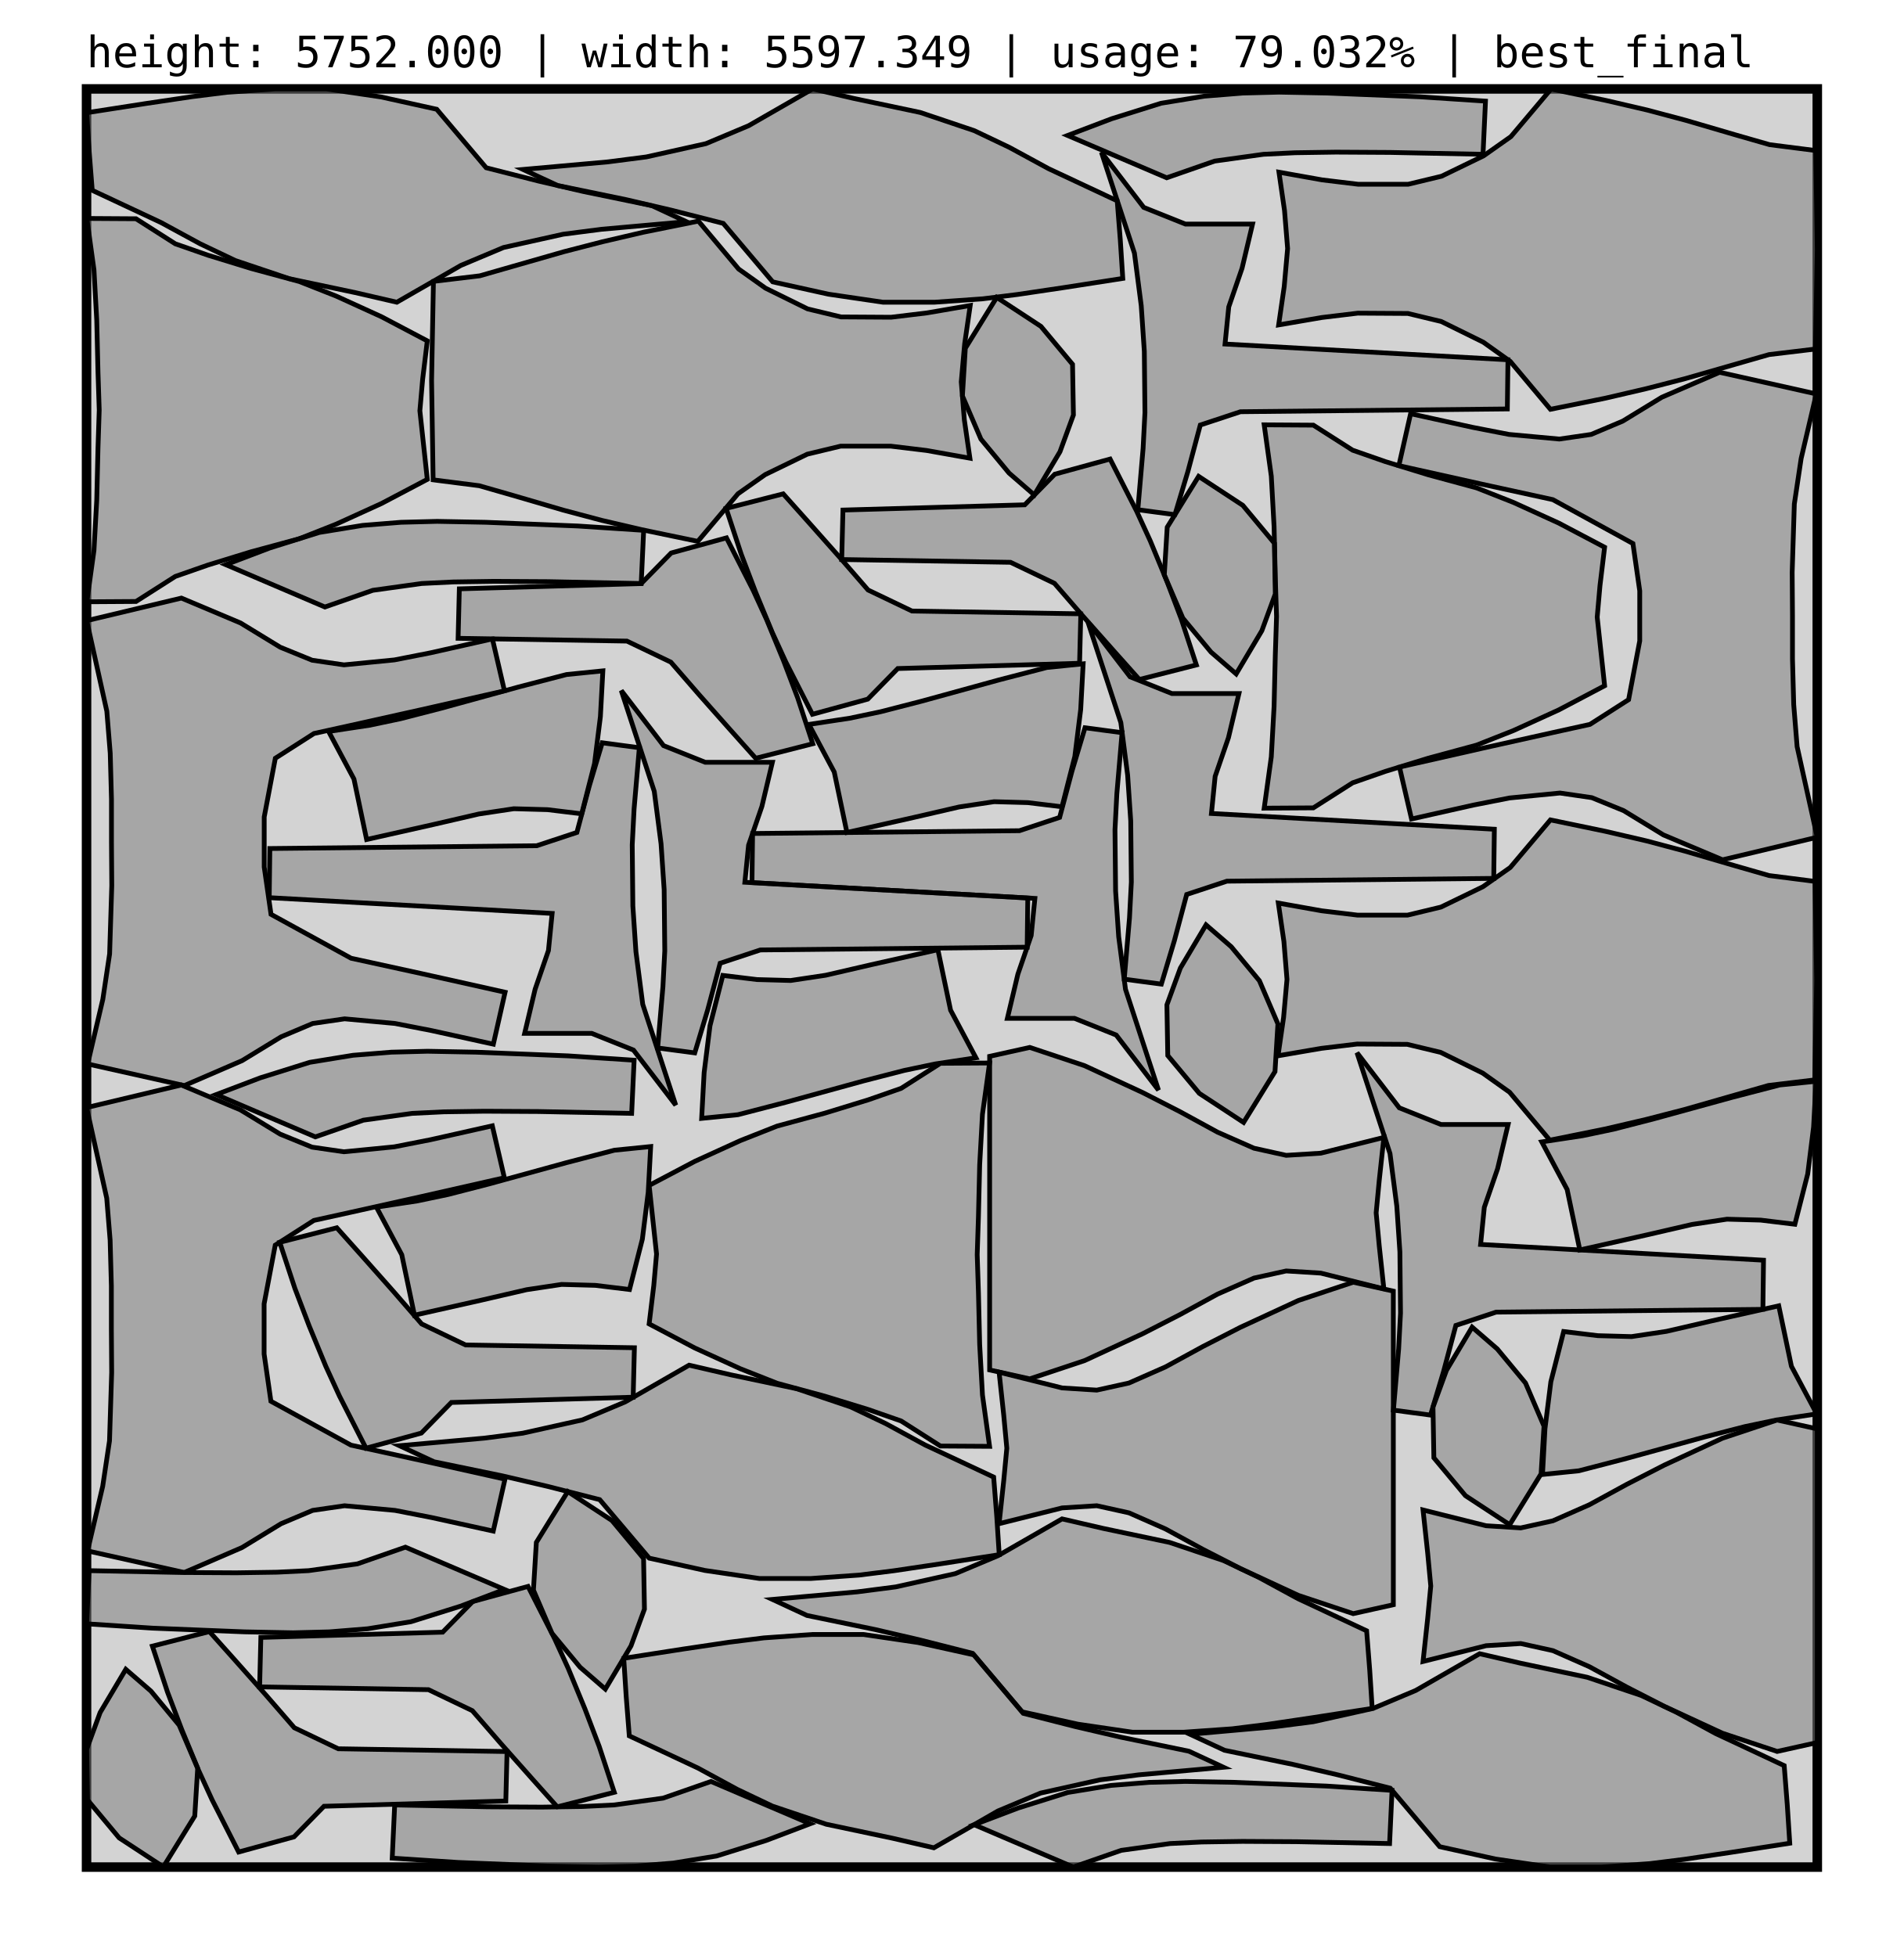
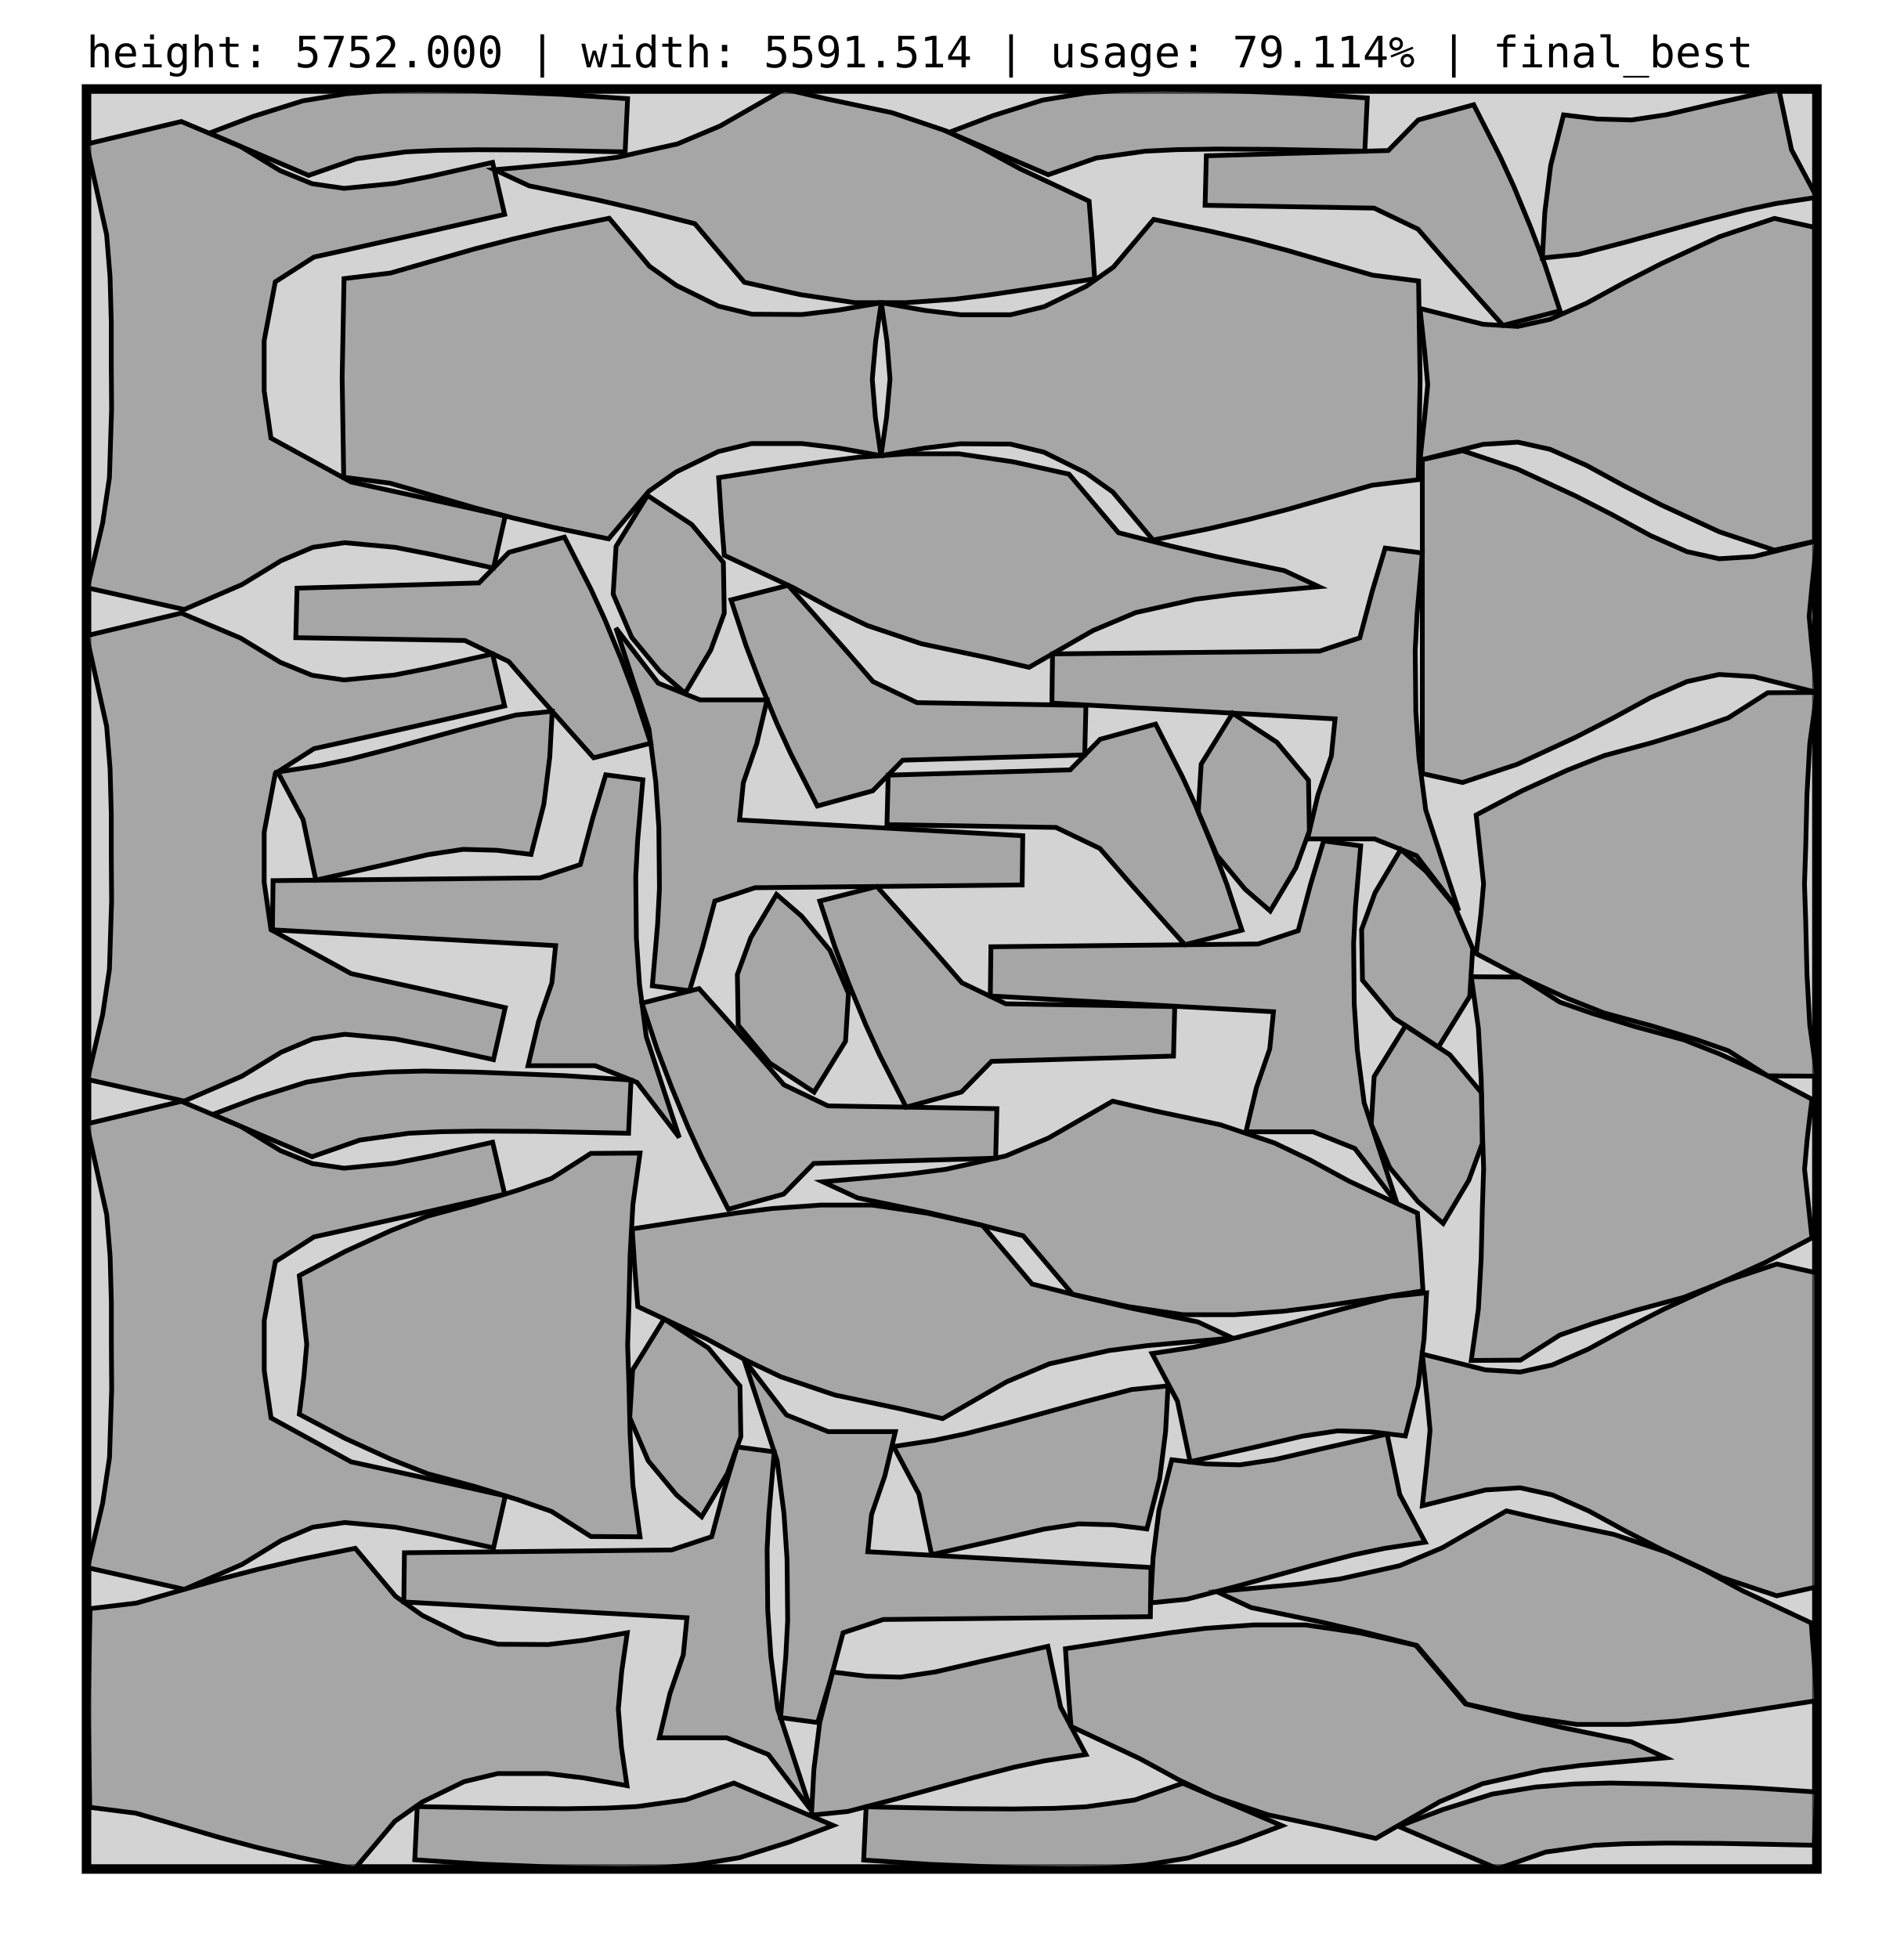
- <svg xmlns="http://www.w3.org/2000/svg" xmlns:xlink="http://www.w3.org/1999/xlink" viewBox="-279.868 -287.6 6157.084 6327.2">
+ <svg xmlns="http://www.w3.org/2000/svg" xmlns:xlink="http://www.w3.org/1999/xlink" viewBox="-279.576 -287.6 6150.665 6327.2">
  <g id="bin_0">
-     <path d="M0,0 L5597.349,0 L5597.349,5752 L0,5752 z" fill="#D3D3D3" stroke="black" stroke-width="30.785" />
+     <path d="M0,0 L5591.514,0 L5591.514,5752 L0,5752 z" fill="#D3D3D3" stroke="black" stroke-width="30.753" />
  </g>
  <g id="items">
    <defs>
      <g id="item_0">
-         <path d="M0,0 L-5,-321 L1,-642 L151,-660 L259,-691 L423,-738 L547,-770 L680,-801 L858,-837 L988,-682 L1075,-620 L1211,-553 L1319,-527 L1481,-526 L1597,-540 L1737,-564 L1719,-440 L1708,-317 L1718,-194 L1736,-70 L1596,-95 L1480,-109 L1318,-109 L1210,-83 L1074,-17 L986,45 L856,199 L678,162 L545,131 L421,98 L257,50 L149,19 z" fill="#7A7A7A" fill-opacity="0.5" fill-rule="nonzero" stroke="black" stroke-width="15.393" />
+         <path d="M0,0 L-5,-321 L1,-642 L151,-660 L259,-691 L423,-738 L547,-770 L680,-801 L858,-837 L988,-682 L1075,-620 L1211,-553 L1319,-527 L1481,-526 L1597,-540 L1737,-564 L1719,-440 L1708,-317 L1718,-194 L1736,-70 L1596,-95 L1480,-109 L1318,-109 L1210,-83 L1074,-17 L986,45 L856,199 L678,162 L545,131 L421,98 L257,50 L149,19 z" fill="#7A7A7A" fill-opacity="0.5" fill-rule="nonzero" stroke="black" stroke-width="15.377" />
      </g>
      <g id="item_1">
-         <path d="M0,0 L8,-148 L26.962,-299.698 L68.443,-462.432 L179,-449 L288,-446 L401,-463 L548,-497 L764.016,-545.562 L805,-350 L887,-196 L755,-176 L655,-155 L523,-121 L272,-52 L117.453,-11.877 z" fill="#7A7A7A" fill-opacity="0.5" fill-rule="nonzero" stroke="black" stroke-width="15.393" />
+         <path d="M0,0 L8,-148 L26.962,-299.698 L68.443,-462.432 L179,-449 L288,-446 L401,-463 L548,-497 L764.016,-545.562 L805,-350 L887,-196 L755,-176 L655,-155 L523,-121 L272,-52 L117.453,-11.877 z" fill="#7A7A7A" fill-opacity="0.5" fill-rule="nonzero" stroke="black" stroke-width="15.377" />
      </g>
      <g id="item_2">
-         <path d="M-159,-185 L-328,-228 L-474,-262 L-694.846,-307.571 L-806.645,-359.478 L-532,-384 L-408,-400 L-215,-443 L-77,-501 L130,-620 L264,-589 L477.872,-543.849 L652.512,-485.042 L766,-431 L893,-362 L1115,-258 L1125,-131 L1133,-7 L940,23 L792,45 L680,59 L524,70 L357.526,70 L181,44 L0.953,4.182 z" fill="#7A7A7A" fill-opacity="0.5" fill-rule="nonzero" stroke="black" stroke-width="15.393" />
+         <path d="M-159,-185 L-328,-228 L-474,-262 L-694.846,-307.571 L-806.645,-359.478 L-532,-384 L-408,-400 L-215,-443 L-77,-501 L130,-620 L264,-589 L477.872,-543.849 L652.512,-485.042 L766,-431 L893,-362 L1115,-258 L1125,-131 L1133,-7 L940,23 L792,45 L680,59 L524,70 L357.526,70 L181,44 L0.953,4.182 z" fill="#7A7A7A" fill-opacity="0.5" fill-rule="nonzero" stroke="black" stroke-width="15.377" />
      </g>
      <g id="item_3">
-         <path d="M0,0 L8,-172 L309,-166 L484,-165 L616,-167 L718,-172 L876,-194 L1031,-248 L1351.455,-111.097 L1209,-57 L1048.971,-6.821 L909,16 L785,26 L668,29 L511,26 L213,14 z" fill="#7A7A7A" fill-opacity="0.5" fill-rule="nonzero" stroke="black" stroke-width="15.393" />
+         <path d="M0,0 L8,-172 L309,-166 L484,-165 L616,-167 L718,-172 L876,-194 L1031,-248 L1351.455,-111.097 L1209,-57 L1048.971,-6.821 L909,16 L785,26 L668,29 L511,26 L213,14 z" fill="#7A7A7A" fill-opacity="0.5" fill-rule="nonzero" stroke="black" stroke-width="15.377" />
      </g>
      <g id="item_4">
-         <path d="M0,0 L33.96,-142.915 L77,-268 L89,-388 L-826,-439 L-824,-598 L39,-607 L169,-650 L209,-800 L251,-940 L371,-924 L354,-726 L348,-610 L350,-412 L360,-264 L382,-94 L488.691,232.113 L352,54 L217,0 z" fill="#7A7A7A" fill-opacity="0.5" fill-rule="nonzero" stroke="black" stroke-width="15.393" />
+         <path d="M0,0 L33.96,-142.915 L77,-268 L89,-388 L-826,-439 L-824,-598 L39,-607 L169,-650 L209,-800 L251,-940 L371,-924 L354,-726 L348,-610 L350,-412 L360,-264 L382,-94 L488.691,232.113 L352,54 L217,0 z" fill="#7A7A7A" fill-opacity="0.5" fill-rule="nonzero" stroke="black" stroke-width="15.377" />
      </g>
      <g id="item_5">
-         <path d="M0,-7.222 L129.8,-36.067 L306.885,22.962 L495,110 L616,172 L737,238 L855,290 L959,313 L1071,306 L1275,255 L1260,394 L1250,499 L1260,606 L1275,745 L1071,694 L959,687 L855,710 L737,762 L616,828 L495,890 L306.885,977.038 L129.8,1036.067 L0,1007.222 z" fill="#7A7A7A" fill-opacity="0.5" fill-rule="nonzero" stroke="black" stroke-width="15.393" />
+         <path d="M0,-7.222 L129.8,-36.067 L306.885,22.962 L495,110 L616,172 L737,238 L855,290 L959,313 L1071,306 L1275,255 L1260,394 L1250,499 L1260,606 L1275,745 L1071,694 L959,687 L855,710 L737,762 L616,828 L495,890 L306.885,977.038 L129.8,1036.067 L0,1007.222 z" fill="#7A7A7A" fill-opacity="0.5" fill-rule="nonzero" stroke="black" stroke-width="15.377" />
      </g>
      <g id="item_6">
-         <path d="M0,0 L-4,-123 L-8,-291 L-17,-454 L-40,-620 L119,-619 L246,-538 L352,-501 L492,-458 L647,-416 L766,-369 L913,-302 L1061,-224 L1046,-100 L1037,2 L1061,224 L913,302 L766,369 L647,416 L492,458 L352,501 L246,538 L119,619 L-40,620 L-17,454 L-8,291 L-4,123 z" fill="#7A7A7A" fill-opacity="0.5" fill-rule="nonzero" stroke="black" stroke-width="15.393" />
+         <path d="M0,0 L-4,-123 L-8,-291 L-17,-454 L-40,-620 L119,-619 L246,-538 L352,-501 L492,-458 L647,-416 L766,-369 L913,-302 L1061,-224 L1046,-100 L1037,2 L1061,224 L913,302 L766,369 L647,416 L492,458 L352,501 L246,538 L119,619 L-40,620 L-17,454 L-8,291 L-4,123 z" fill="#7A7A7A" fill-opacity="0.5" fill-rule="nonzero" stroke="black" stroke-width="15.377" />
      </g>
      <g id="item_7">
-         <path d="M-76,-85 L-178,-200 L-270,-306 L-412,-374 L-958,-383 L-954,-543 L-366,-560 L-269,-659 L-90,-708 L-4,-539 L40,-443 L94,-312 L140.238,-190.317 L189,-42 L4.524,5.06 z" fill="#7A7A7A" fill-opacity="0.5" fill-rule="nonzero" stroke="black" stroke-width="15.393" />
+         <path d="M-76,-85 L-178,-200 L-270,-306 L-412,-374 L-958,-383 L-954,-543 L-366,-560 L-269,-659 L-90,-708 L-4,-539 L40,-443 L94,-312 L140.238,-190.317 L189,-42 L4.524,5.06 z" fill="#7A7A7A" fill-opacity="0.5" fill-rule="nonzero" stroke="black" stroke-width="15.377" />
      </g>
      <g id="item_8">
-         <path d="M-135.874,-80.448 L-238.053,-203.063 L-240.878,-366.933 L-197.361,-485.881 L-114.328,-625.618 L-32.885,-555.034 L58.286,-445 L118.143,-305.333 L108.699,-151.084 L7.114,13.387 z" fill="#7A7A7A" fill-opacity="0.5" fill-rule="nonzero" stroke="black" stroke-width="15.393" />
+         <path d="M-135.874,-80.448 L-238.053,-203.063 L-240.878,-366.933 L-197.361,-485.881 L-114.328,-625.618 L-32.885,-555.034 L58.286,-445 L118.143,-305.333 L108.699,-151.084 L7.114,13.387 z" fill="#7A7A7A" fill-opacity="0.5" fill-rule="nonzero" stroke="black" stroke-width="15.377" />
      </g>
      <g id="item_9">
-         <path d="M-175.389,-72.48 L-304,-151 L-407,-193 L-510,-208 L-673,-192 L-790,-169 L-990,-124 L-1029,-292 L-760,-353 L-531,-404 L-413,-430 L-288,-510 L-252,-700 L-252,-862 L-274,-1015 L-533,-1157 L-762,-1207 L-1031,-1267 L-993,-1435 L-793,-1391 L-675,-1368 L-512,-1353 L-409,-1368 L-307,-1411 L-180.412,-1488.285 L6.422,-1568.919 L319,-1499 L270,-1290 L248,-1143 L241,-922 L242,-782 L242,-642 L246,-494 L257,-358 L322,-65 L15.848,8.041 z" fill="#7A7A7A" fill-opacity="0.5" fill-rule="nonzero" stroke="black" stroke-width="15.393" />
+         <path d="M-175.389,-72.48 L-304,-151 L-407,-193 L-510,-208 L-673,-192 L-790,-169 L-990,-124 L-1029,-292 L-760,-353 L-531,-404 L-413,-430 L-288,-510 L-252,-700 L-252,-862 L-274,-1015 L-533,-1157 L-762,-1207 L-1031,-1267 L-993,-1435 L-793,-1391 L-675,-1368 L-512,-1353 L-409,-1368 L-307,-1411 L-180.412,-1488.285 L6.422,-1568.919 L319,-1499 L270,-1290 L248,-1143 L241,-922 L242,-782 L242,-642 L246,-494 L257,-358 L322,-65 L15.848,8.041 z" fill="#7A7A7A" fill-opacity="0.5" fill-rule="nonzero" stroke="black" stroke-width="15.377" />
      </g>
    </defs>
-     <use transform="translate(322.6246 1655.079), rotate(-180)" xlink:href="#item_9">
+     <use transform="translate(322.0317 113.0786), rotate(-180)" xlink:href="#item_9">
</use>
-     <use transform="translate(5275.102 2485.642), rotate(0)" xlink:href="#item_9">
+     <use transform="translate(322.0595 1701.631), rotate(-180)" xlink:href="#item_9">
</use>
-     <use transform="translate(322.2844 3230.137), rotate(-180)" xlink:href="#item_9">
+     <use transform="translate(322.2811 3279.375), rotate(-180)" xlink:href="#item_9">
</use>
-     <use transform="translate(5590.3 2563.589), rotate(-180)" xlink:href="#item_0">
+     <use transform="translate(4304.395 620.4772), rotate(-180)" xlink:href="#item_0">
</use>
-     <use transform="translate(1120.874 1264.583), rotate(0)" xlink:href="#item_0">
+     <use transform="translate(10.41815 5552.643), rotate(0)" xlink:href="#item_0">
</use>
-     <use transform="translate(5592.327 199.3973), rotate(-180)" xlink:href="#item_0">
+     <use transform="translate(831.0642 1254.723), rotate(0)" xlink:href="#item_0">
</use>
-     <use transform="translate(3024.866 5245.668), rotate(0)" xlink:href="#item_2">
+     <use transform="translate(2896.331 3676.565), rotate(-180)" xlink:href="#item_2">
</use>
-     <use transform="translate(1133.453 70.03883), rotate(-180)" xlink:href="#item_2">
+     <use transform="translate(4296.295 5033.23), rotate(-180)" xlink:href="#item_2">
</use>
-     <use transform="translate(2218.259 620.0096), rotate(0)" xlink:href="#item_2">
+     <use transform="translate(2124.713 620.368), rotate(0)" xlink:href="#item_2">
</use>
-     <use transform="translate(4375.31 5681.82), rotate(0)" xlink:href="#item_2">
+     <use transform="translate(3175.675 1248.824), rotate(-180)" xlink:href="#item_2">
</use>
-     <use transform="translate(2870.296 5069.599), rotate(-180)" xlink:href="#item_2">
+     <use transform="translate(4458.187 5214.837), rotate(0)" xlink:href="#item_2">
</use>
-     <use transform="translate(1818.667 4748.428), rotate(0)" xlink:href="#item_2">
+     <use transform="translate(3185.735 3890.766), rotate(0)" xlink:href="#item_2">
</use>
-     <use transform="translate(2920.671 3136.638), rotate(0)" xlink:href="#item_5">
+     <use transform="translate(4316.51 1204.958), rotate(0)" xlink:href="#item_5">
</use>
-     <use transform="translate(5597.292 5341.843), rotate(-180)" xlink:href="#item_5">
+     <use transform="translate(5583.979 1454.253), rotate(-180)" xlink:href="#item_5">
</use>
-     <use transform="translate(4226.237 4896.103), rotate(-180)" xlink:href="#item_5">
+     <use transform="translate(5591.505 4833.127), rotate(-180)" xlink:href="#item_5">
</use>
-     <use transform="translate(3848.555 1706.63), rotate(0)" xlink:href="#item_6">
+     <use transform="translate(5551.473 2569.968), rotate(-180)" xlink:href="#item_6">
</use>
-     <use transform="translate(41.01129 1039.045), rotate(0)" xlink:href="#item_6">
+     <use transform="translate(1748.601 4058.512), rotate(-180)" xlink:href="#item_6">
</use>
-     <use transform="translate(2880.46 3770.956), rotate(-180)" xlink:href="#item_6">
+     <use transform="translate(4514.626 3488.638), rotate(0)" xlink:href="#item_6">
</use>
-     <use transform="translate(3726.954 1955.794), rotate(-180)" xlink:href="#item_4">
+     <use transform="translate(3945.505 2423.456), rotate(0)" xlink:href="#item_4">
</use>
-     <use transform="translate(1416.801 3055.148), rotate(0)" xlink:href="#item_4">
+     <use transform="translate(3746.498 3369.819), rotate(0)" xlink:href="#item_4">
</use>
-     <use transform="translate(3770.937 437.2505), rotate(-180)" xlink:href="#item_4">
+     <use transform="translate(1426.774 3156.163), rotate(0)" xlink:href="#item_4">
</use>
-     <use transform="translate(4597.442 3349.868), rotate(-180)" xlink:href="#item_4">
+     <use transform="translate(1851.301 5328.089), rotate(0)" xlink:href="#item_4">
</use>
-     <use transform="translate(2978.033 3006.551), rotate(0)" xlink:href="#item_4">
+     <use transform="translate(2613.684 4338.694), rotate(-180)" xlink:href="#item_4">
</use>
-     <use transform="translate(2218.043 2178.282), rotate(-180)" xlink:href="#item_4">
+     <use transform="translate(2199.368 1974.014), rotate(-180)" xlink:href="#item_4">
</use>
-     <use transform="translate(2257.528 1314.94), rotate(-180)" xlink:href="#item_7">
+     <use transform="translate(1634.284 2156.065), rotate(0)" xlink:href="#item_7">
</use>
-     <use transform="translate(401.9577 4995.241), rotate(-180)" xlink:href="#item_7">
+     <use transform="translate(2271.531 1608.926), rotate(-180)" xlink:href="#item_7">
</use>
-     <use transform="translate(3400.267 1905.338), rotate(0)" xlink:href="#item_7">
+     <use transform="translate(1983.821 2912.038), rotate(-180)" xlink:href="#item_7">
</use>
-     <use transform="translate(813.819 3689.024), rotate(-180)" xlink:href="#item_7">
+     <use transform="translate(2558.478 2582.107), rotate(-180)" xlink:href="#item_7">
</use>
-     <use transform="translate(2159.653 2160.198), rotate(0)" xlink:href="#item_7">
+     <use transform="translate(3544.559 2760.203), rotate(0)" xlink:href="#item_7">
</use>
-     <use transform="translate(1517.75 5552.068), rotate(0)" xlink:href="#item_7">
+     <use transform="translate(4572.543 758.8563), rotate(0)" xlink:href="#item_7">
</use>
-     <use transform="translate(988.5694 5722.987), rotate(0)" xlink:href="#item_3">
+     <use transform="translate(5590.996 5503.224), rotate(-180)" xlink:href="#item_3">
</use>
-     <use transform="translate(0.2237549 4965.076), rotate(0)" xlink:href="#item_3">
+     <use transform="translate(4138.701 29.0005), rotate(-180)" xlink:href="#item_3">
</use>
-     <use transform="translate(4222.1 5503.853), rotate(-180)" xlink:href="#item_3">
+     <use transform="translate(1060.706 5722.242), rotate(0)" xlink:href="#item_3">
</use>
-     <use transform="translate(1801.82 1427.895), rotate(-180)" xlink:href="#item_3">
+     <use transform="translate(1759.481 3202.455), rotate(-180)" xlink:href="#item_3">
</use>
-     <use transform="translate(4524.29 39.49385), rotate(-180)" xlink:href="#item_3">
+     <use transform="translate(1748.474 31.26617), rotate(-180)" xlink:href="#item_3">
</use>
-     <use transform="translate(1770.924 3141.941), rotate(-180)" xlink:href="#item_3">
+     <use transform="translate(2511.289 5722.998), rotate(0)" xlink:href="#item_3">
</use>
-     <use transform="translate(1824.475 3421.211), rotate(-180)" xlink:href="#item_1">
+     <use transform="translate(4704.423 546.0819), rotate(0)" xlink:href="#item_1">
</use>
-     <use transform="translate(1989.317 3330.066), rotate(0)" xlink:href="#item_1">
+     <use transform="translate(3438.584 4891.988), rotate(0)" xlink:href="#item_1">
</use>
-     <use transform="translate(5593.322 3210.175), rotate(-180)" xlink:href="#item_1">
+     <use transform="translate(2342.43 5577.996), rotate(0)" xlink:href="#item_1">
</use>
-     <use transform="translate(3223.129 1859.692), rotate(-180)" xlink:href="#item_1">
+     <use transform="translate(3494.888 4190.687), rotate(-180)" xlink:href="#item_1">
</use>
-     <use transform="translate(4708.649 4481.986), rotate(0)" xlink:href="#item_1">
+     <use transform="translate(1504.892 2011.025), rotate(-180)" xlink:href="#item_1">
</use>
-     <use transform="translate(1669.835 1882.459), rotate(-180)" xlink:href="#item_1">
+     <use transform="translate(4330.168 3890.25), rotate(-180)" xlink:href="#item_1">
</use>
-     <use transform="translate(3603.657 1266.724), rotate(-180)" xlink:href="#item_8">
+     <use transform="translate(1873.482 3988.095), rotate(-180)" xlink:href="#item_8">
</use>
-     <use transform="translate(4595.382 4631.064), rotate(0)" xlink:href="#item_8">
+     <use transform="translate(4361.169 3082.941), rotate(0)" xlink:href="#item_8">
</use>
-     <use transform="translate(2950.739 687.7939), rotate(-180)" xlink:href="#item_8">
+     <use transform="translate(1819.904 1326.872), rotate(-180)" xlink:href="#item_8">
</use>
-     <use transform="translate(241.3024 5737.903), rotate(0)" xlink:href="#item_8">
+     <use transform="translate(3710.644 2030.587), rotate(-180)" xlink:href="#item_8">
</use>
-     <use transform="translate(3734.825 3329.816), rotate(0)" xlink:href="#item_8">
+     <use transform="translate(4269.487 3040.312), rotate(-180)" xlink:href="#item_8">
</use>
-     <use transform="translate(1563.425 4550.583), rotate(-180)" xlink:href="#item_8">
+     <use transform="translate(2343.971 3228.213), rotate(0)" xlink:href="#item_8">
</use>
  </g>
  <g id="quality_zones" />
  <g id="optionals">
    <g id="overlap_lines" transform="translate(0 0), rotate(0)" />
  </g>
-   <text font-family="monospace" font-size="139.934" font-weight="500" x="0" y="-69.967">
- height: 5752.000 | width: 5597.349 | usage: 79.032% | best_final
+   <text font-family="monospace" font-size="139.788" font-weight="500" x="0" y="-69.894">
+ height: 5752.000 | width: 5591.514 | usage: 79.114% | final_best
</text>
</svg>
